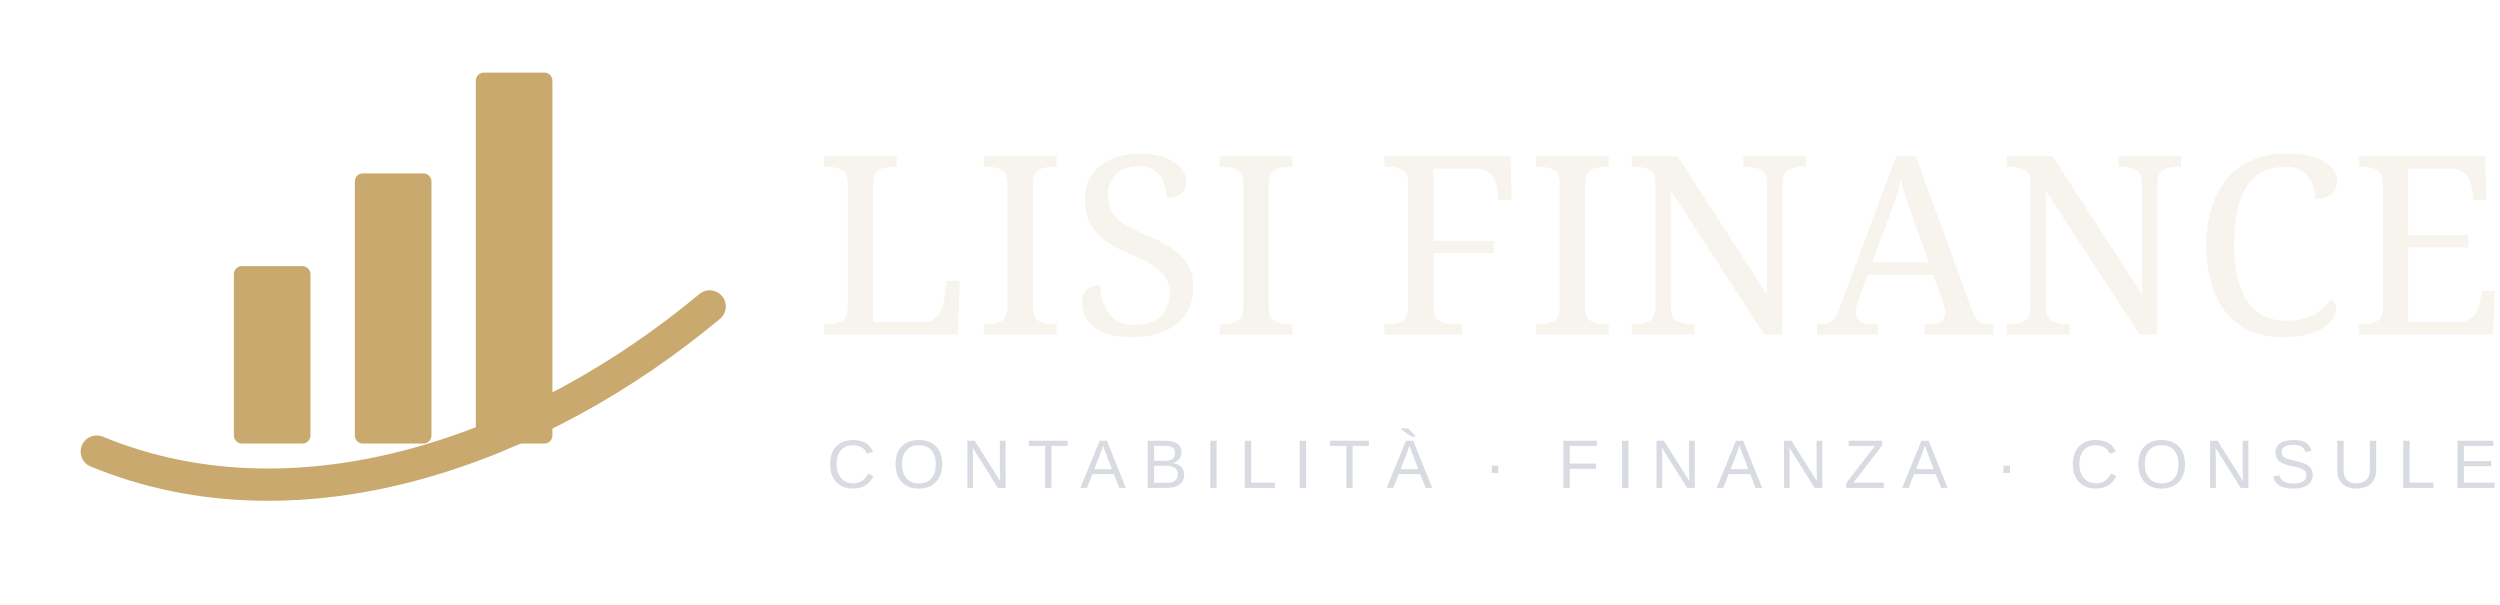
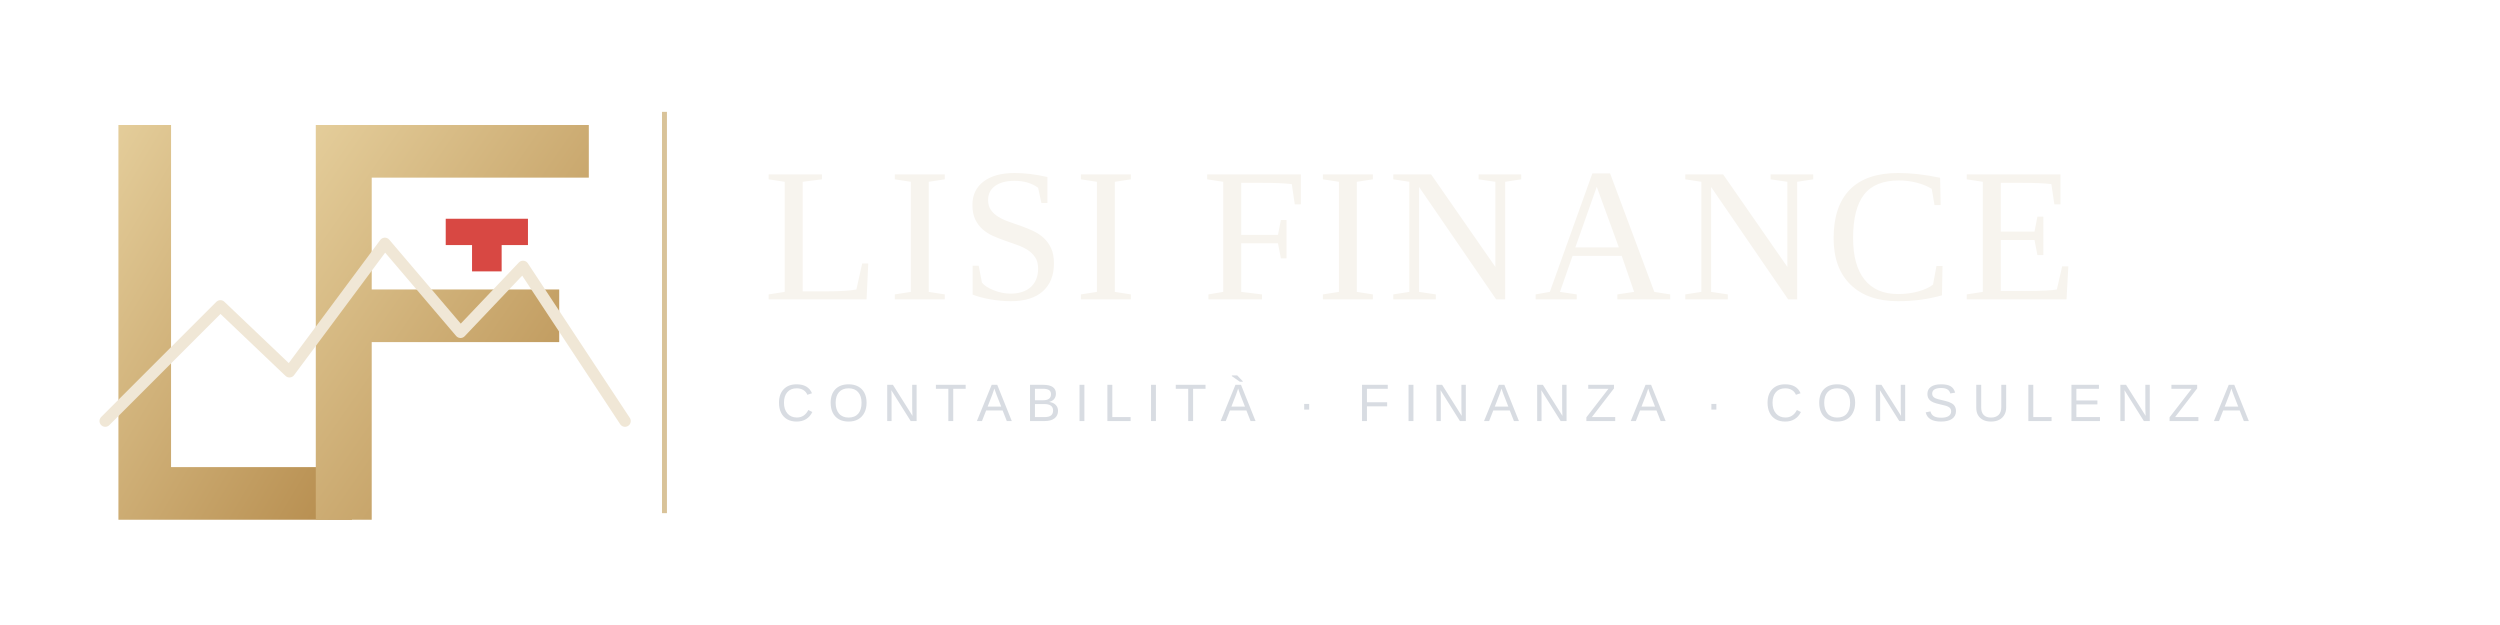
- <svg xmlns="http://www.w3.org/2000/svg" viewBox="0 0 620 150" role="img" aria-labelledby="title desc">
-   <path d="M24 112 C75 133 134 111 176 76" fill="none" stroke="#C9A96E" stroke-width="8" stroke-linecap="round" />
-   <g fill="#C9A96E">
-     <rect x="58" y="66" width="19" height="44" rx="2" />
-     <rect x="88" y="43" width="19" height="67" rx="2" />
-     <rect x="118" y="18" width="19" height="92" rx="2" />
+ <svg xmlns="http://www.w3.org/2000/svg" viewBox="0 0 760 190" role="img" aria-labelledby="title desc">
+   <defs>
+     <linearGradient id="gold" x1="0" y1="0" x2="1" y2="1">
+       <stop offset="0" stop-color="#E4CD9A" />
+       <stop offset="1" stop-color="#B58B4C" />
+     </linearGradient>
+   </defs>
+   <g transform="translate(18 10)">
+     <path d="M18 148V28h16v104h55v16H18Z" fill="url(#gold)" />
+     <path d="M78 148V28h83v16H95v34h57v16H95v54H78Z" fill="url(#gold)" />
+     <path d="M14 118 49 83l21 20 29-39 23 27 19-20 31 47" fill="none" stroke="#F0E7D6" stroke-width="3.5" stroke-linecap="round" stroke-linejoin="round" />
+     <path d="M118 57h24v7h-8v8h-8v-8h-8Z" fill="#D84843" />
+     <path d="M118 57h24v7h-8v8h-8v-8h-8Z" fill="none" stroke="#D84843" stroke-width="1" />
+     <path d="M8 160h155" stroke="url(#gold)" stroke-width="1.5" opacity=".75" />
  </g>
-   <text x="202" y="83" font-family="Georgia,serif" font-size="62" letter-spacing="1" fill="#F7F4EE">LISI FINANCE</text>
-   <text x="205" y="121" font-family="Arial,sans-serif" font-size="17" letter-spacing="4" fill="#D8DCE2">CONTABILITÀ · FINANZA · CONSULENZA</text>
+   <path d="M202 34v122" stroke="#C9A96E" stroke-width="1.5" opacity=".7" />
+   <text x="232" y="91" font-family="Georgia, 'Times New Roman', serif" font-size="58" letter-spacing="2.5" fill="#F7F4EE">LISI FINANCE</text>
+   <text x="236" y="128" font-family="Arial, Helvetica, sans-serif" font-size="16" letter-spacing="4.2" fill="#D8DCE2">CONTABILITÀ  ·  FINANZA  ·  CONSULENZA</text>
</svg>
